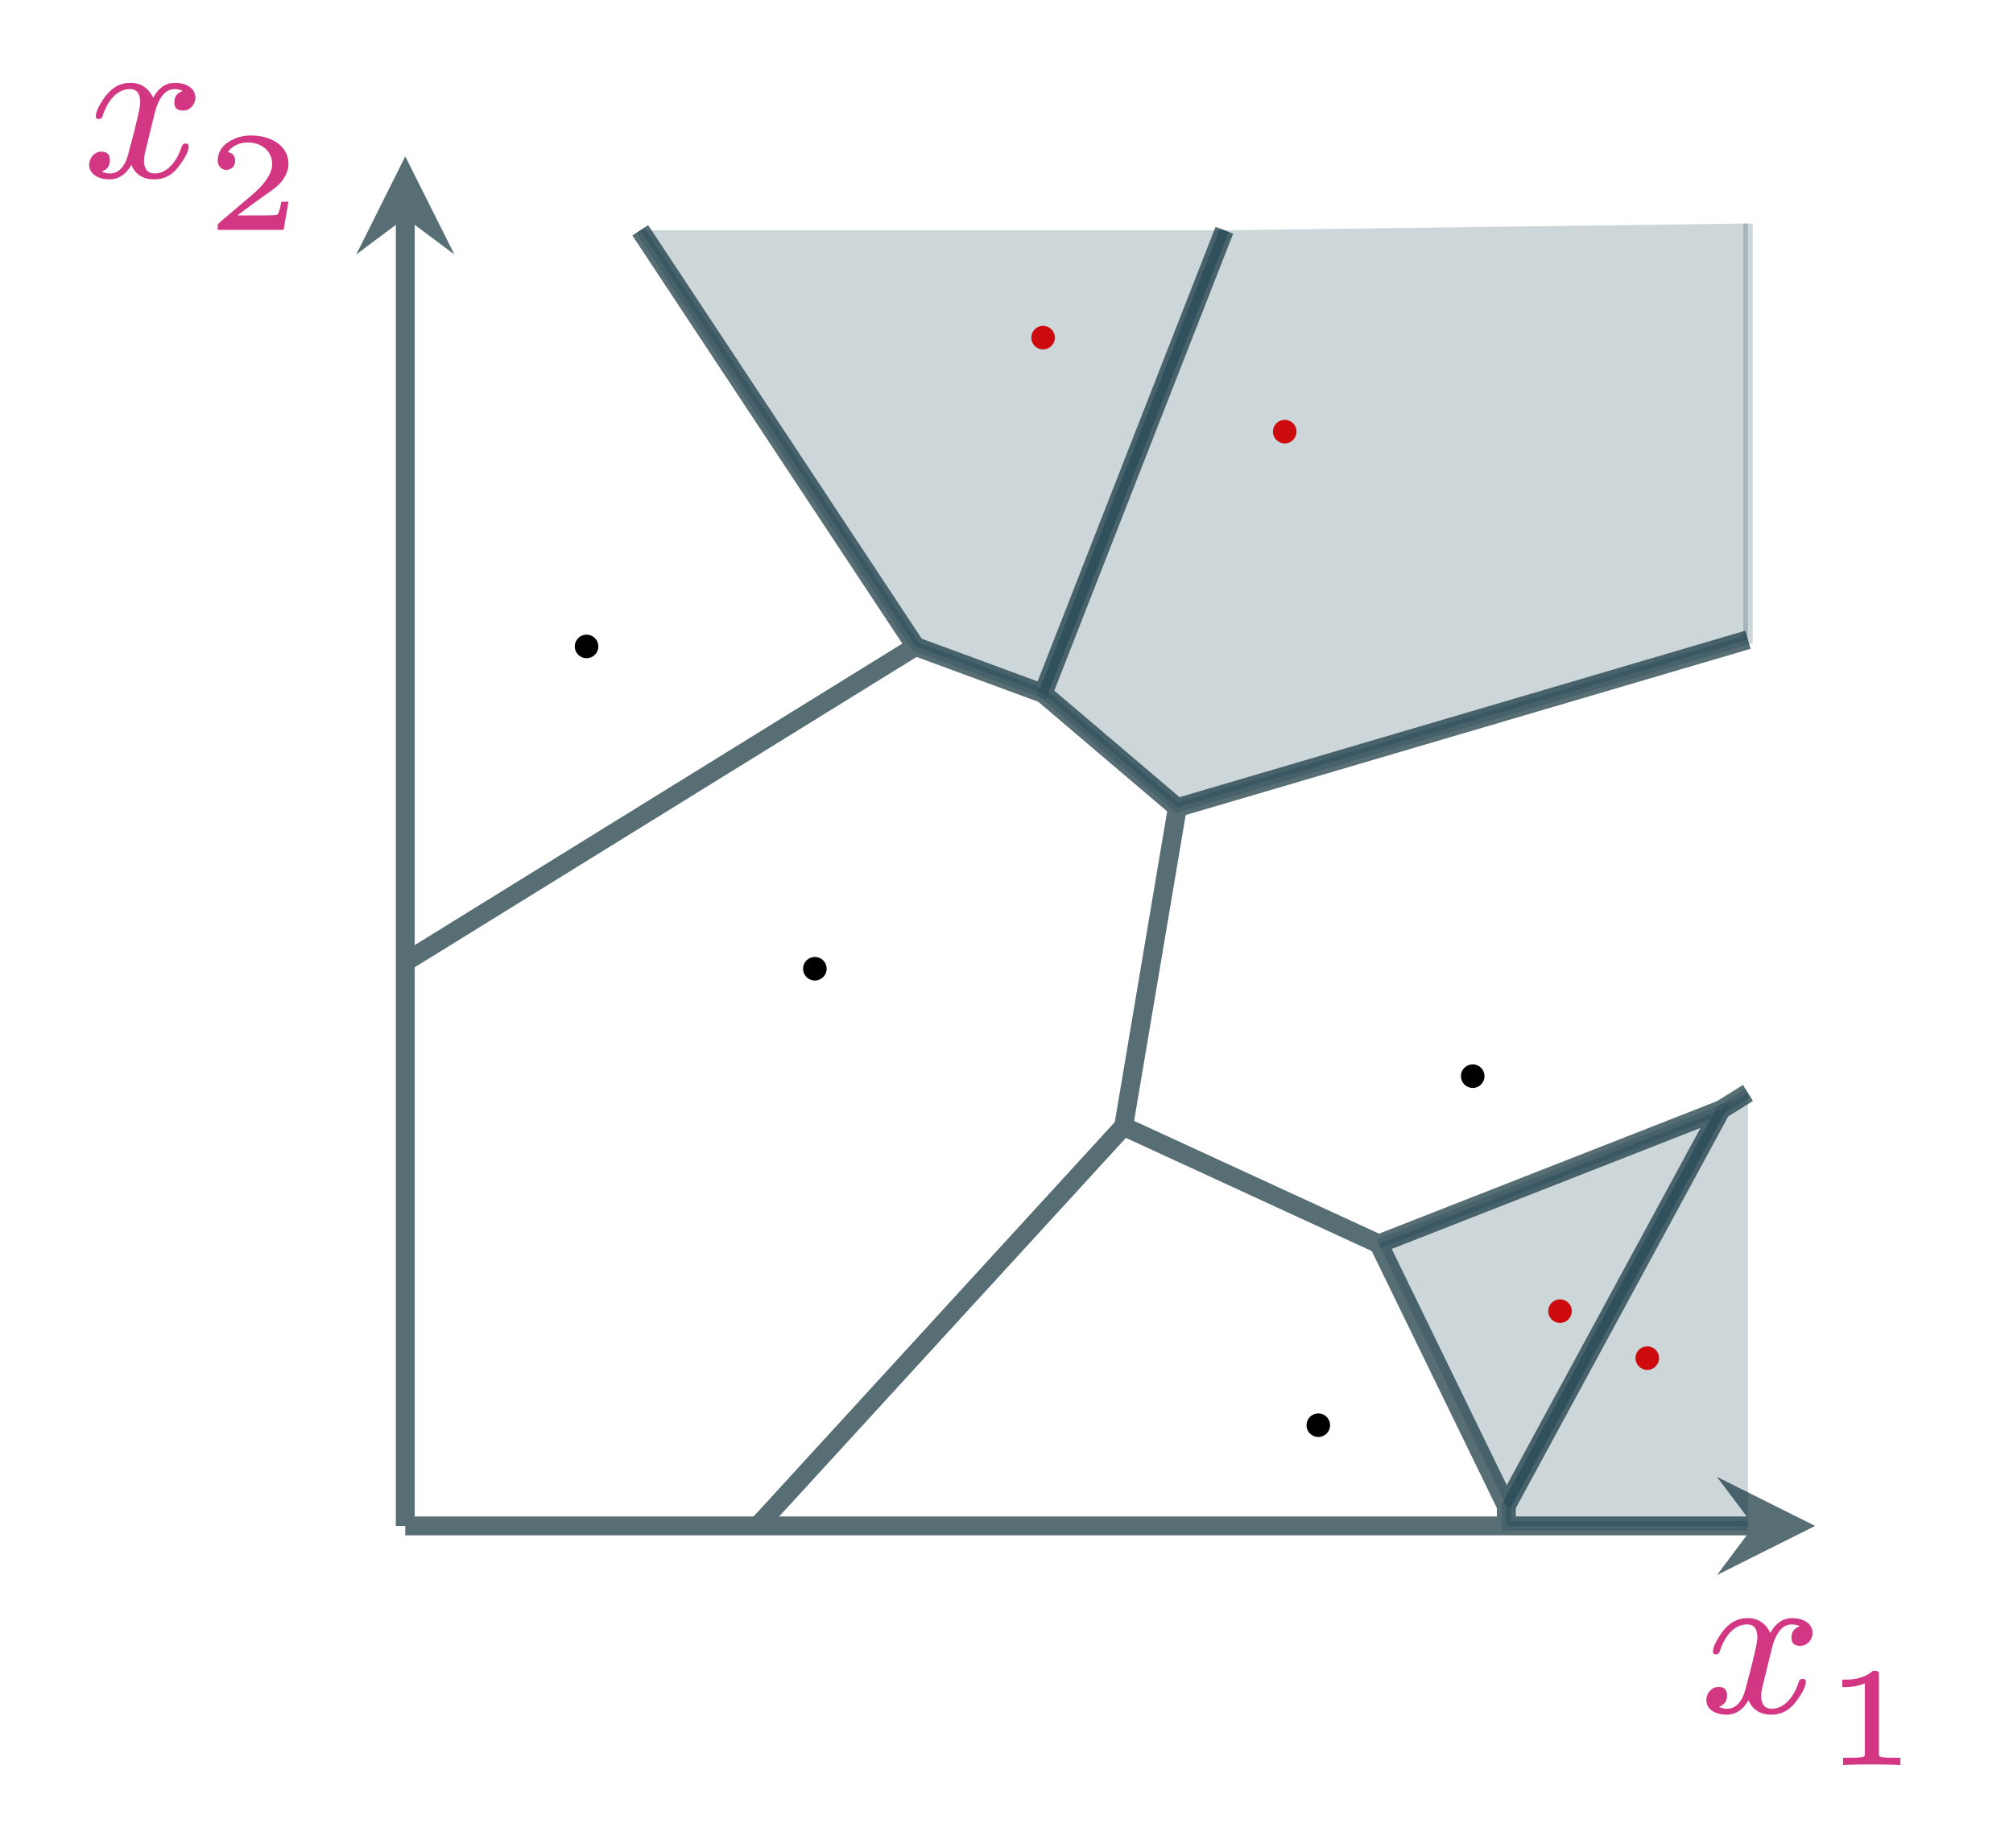
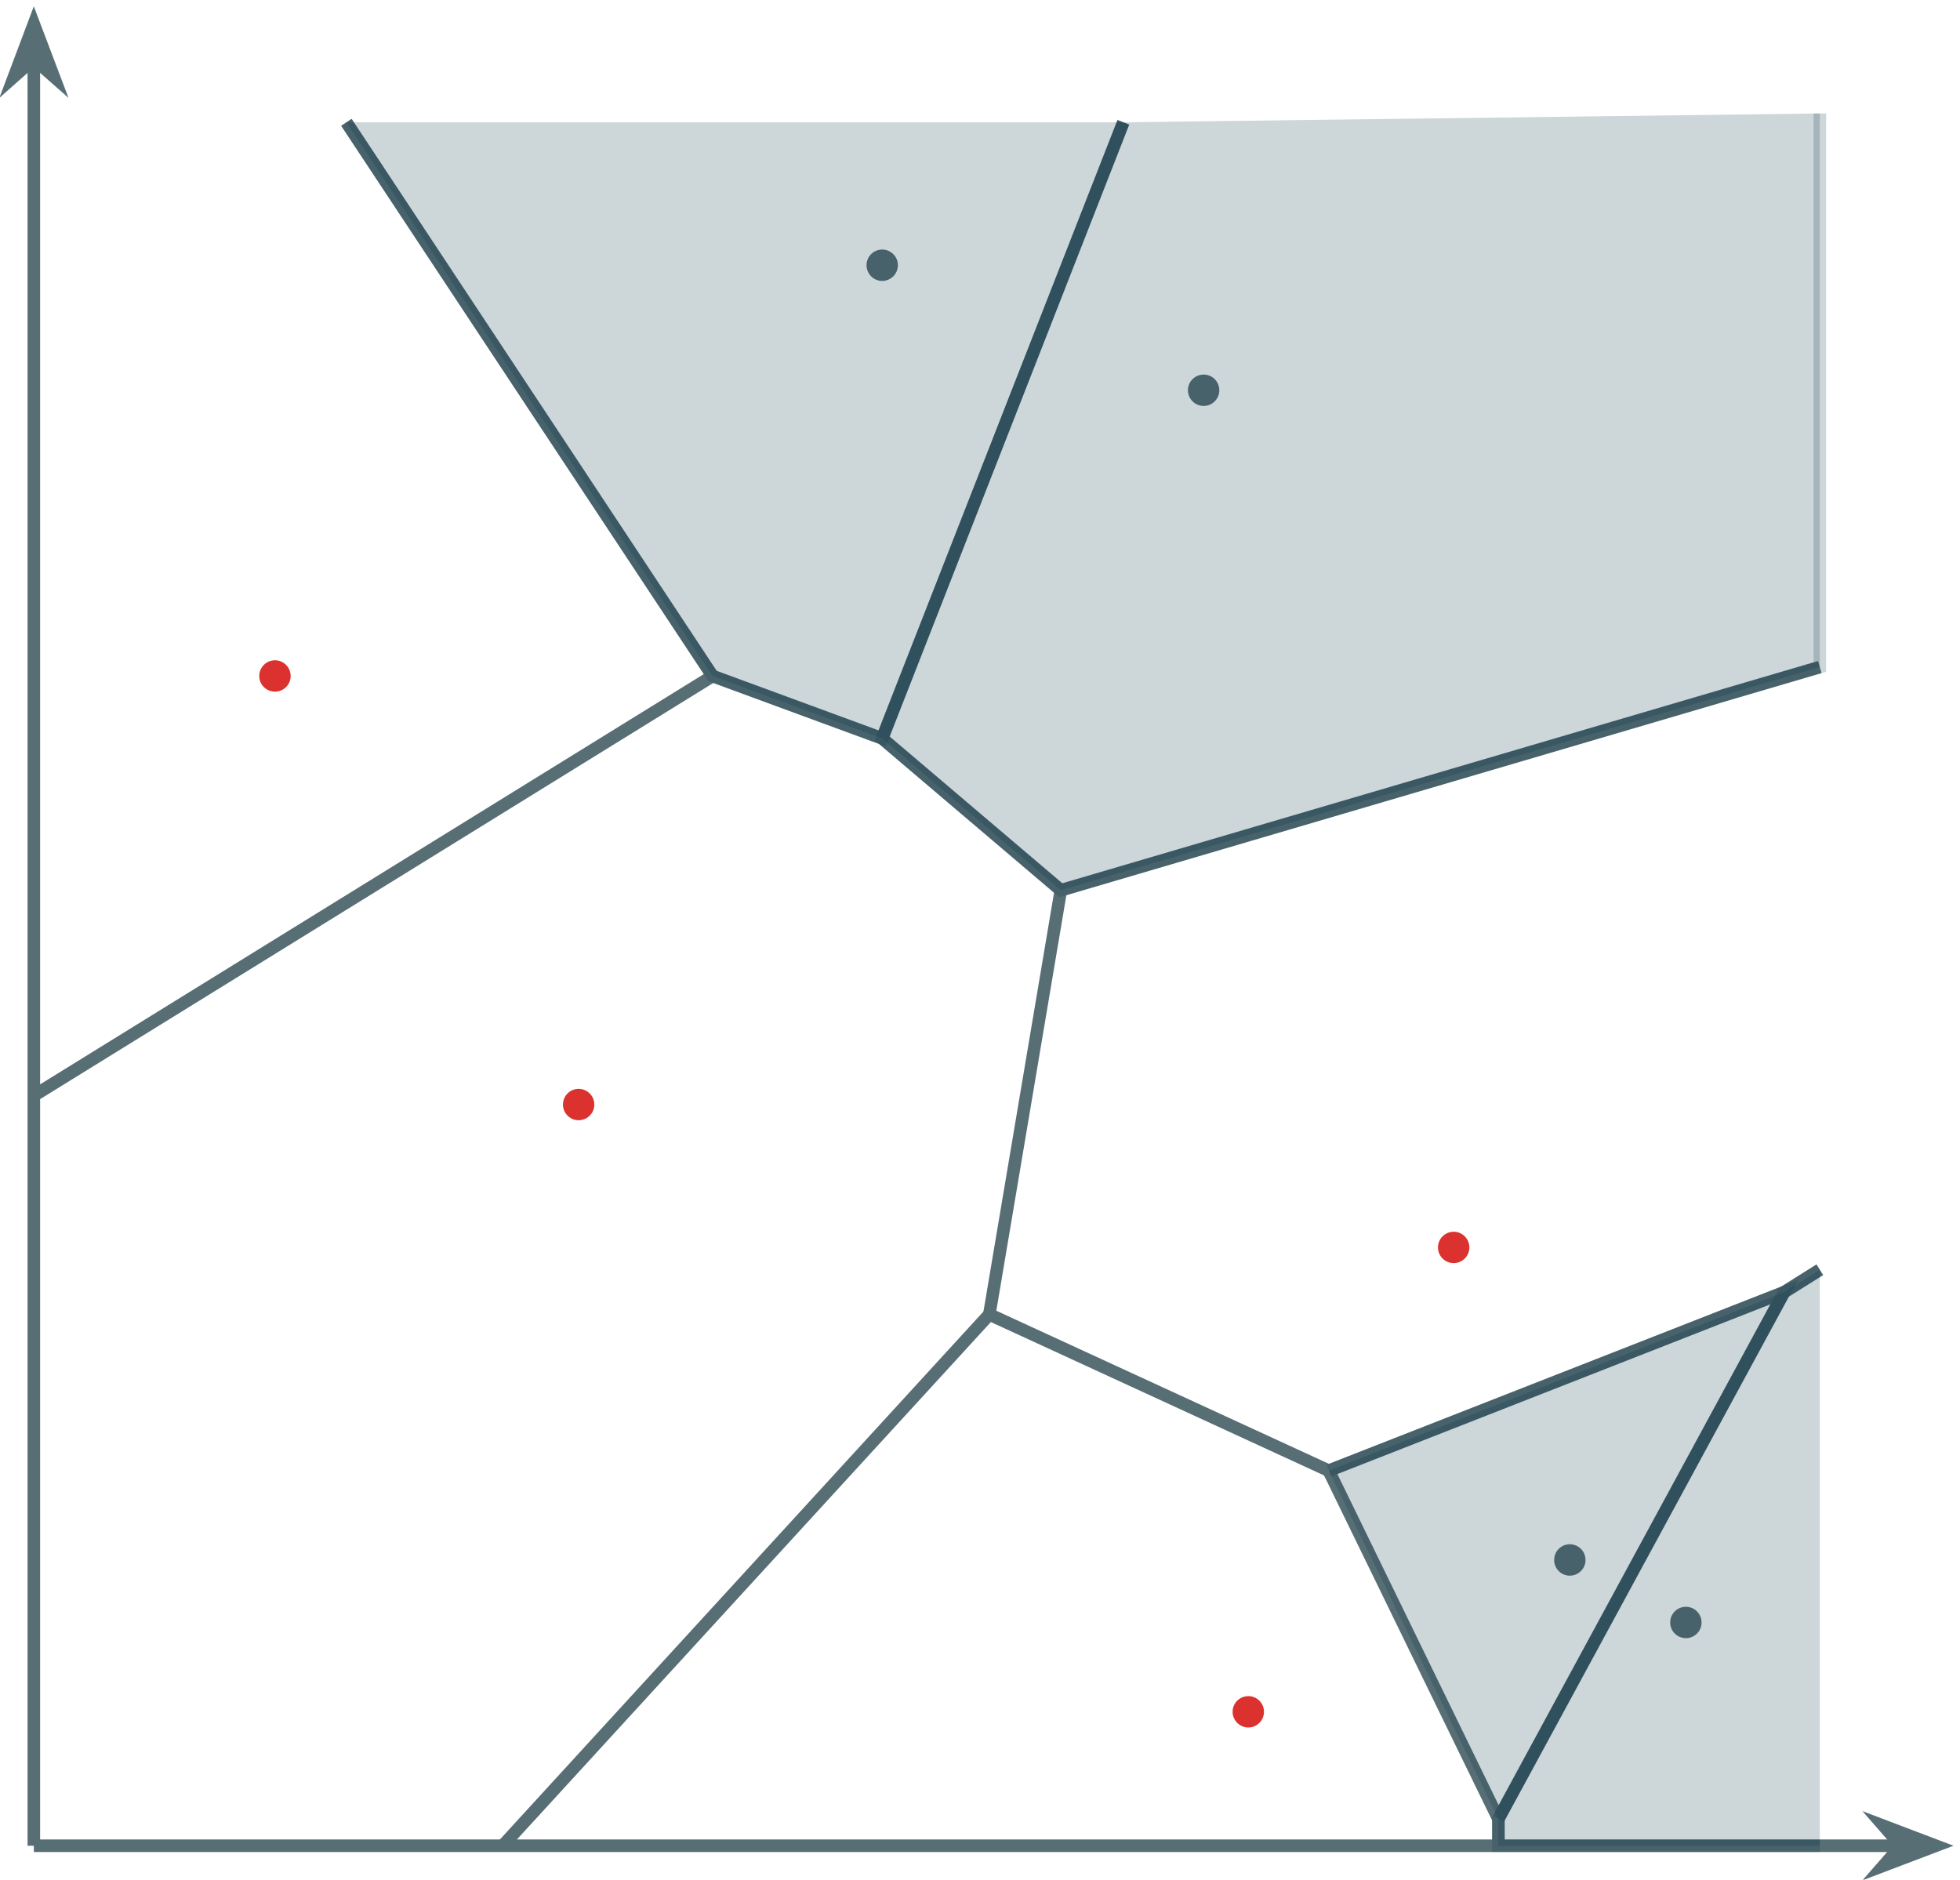
- <svg xmlns="http://www.w3.org/2000/svg" xmlns:xlink="http://www.w3.org/1999/xlink" width="85pt" height="78.03pt" viewBox="0 0 85 78.03">
+ <svg xmlns="http://www.w3.org/2000/svg" width="62.22pt" height="59.67pt" viewBox="0 0 62.22 59.67">
  <defs>
-     <g>
-       <g id="glyph-0-0">
-         <path d="M 4.75 -3.359 C 4.75 -3.766 4.344 -3.984 3.891 -3.984 C 3.5 -3.984 3.188 -3.766 2.969 -3.359 C 2.766 -3.766 2.453 -3.984 2 -3.984 C 1.562 -3.984 1.203 -3.766 0.906 -3.359 C 0.672 -3.016 0.547 -2.75 0.547 -2.578 C 0.547 -2.5 0.578 -2.453 0.672 -2.453 C 0.75 -2.453 0.812 -2.5 0.828 -2.578 C 1 -3.109 1.375 -3.719 1.984 -3.719 C 2.281 -3.719 2.422 -3.531 2.422 -3.156 C 2.422 -2.969 2.266 -2.266 1.938 -1.062 C 1.797 -0.453 1.516 -0.156 1.141 -0.156 C 1.016 -0.156 0.891 -0.188 0.797 -0.234 C 1.031 -0.328 1.141 -0.484 1.141 -0.719 C 1.141 -0.953 1.031 -1.078 0.781 -1.078 C 0.484 -1.078 0.266 -0.812 0.266 -0.516 C 0.266 -0.109 0.688 0.094 1.125 0.094 C 1.5 0.094 1.812 -0.109 2.047 -0.516 C 2.219 -0.109 2.547 0.094 3.016 0.094 C 3.453 0.094 3.812 -0.109 4.094 -0.516 C 4.344 -0.859 4.469 -1.125 4.469 -1.297 C 4.469 -1.375 4.422 -1.422 4.328 -1.422 C 4.25 -1.422 4.203 -1.375 4.172 -1.297 C 4.016 -0.781 3.625 -0.156 3.031 -0.156 C 2.734 -0.156 2.578 -0.344 2.578 -0.719 C 2.578 -0.828 2.625 -1.078 2.734 -1.484 L 3.031 -2.703 C 3.203 -3.375 3.484 -3.719 3.875 -3.719 C 4 -3.719 4.125 -3.688 4.219 -3.641 C 3.984 -3.562 3.859 -3.406 3.859 -3.156 C 3.859 -2.922 3.984 -2.812 4.234 -2.812 C 4.516 -2.812 4.75 -3.062 4.75 -3.359 Z M 4.75 -3.359 " />
-       </g>
-       <g id="glyph-1-0">
-         <path d="M 0.906 -2.531 C 1.125 -2.531 1.281 -2.688 1.281 -2.906 C 1.281 -3.125 1.172 -3.25 0.969 -3.281 C 1.156 -3.547 1.438 -3.688 1.828 -3.688 C 2.391 -3.688 2.844 -3.328 2.844 -2.781 C 2.844 -2.406 2.578 -1.984 2.062 -1.531 L 0.625 -0.312 C 0.578 -0.266 0.547 -0.234 0.547 -0.203 L 0.547 0 L 3.328 0 L 3.531 -1.188 L 3.234 -1.188 C 3.172 -0.875 3.125 -0.688 3.062 -0.641 C 3.047 -0.625 2.828 -0.609 2.453 -0.609 L 1.375 -0.609 C 2.141 -1.188 2.312 -1.297 2.812 -1.656 C 3.047 -1.828 3.219 -1.984 3.312 -2.141 C 3.453 -2.344 3.531 -2.562 3.531 -2.781 C 3.531 -3.188 3.344 -3.484 3.016 -3.703 C 2.719 -3.891 2.359 -3.984 1.938 -3.984 C 1.594 -3.984 1.281 -3.891 1.016 -3.719 C 0.703 -3.531 0.547 -3.25 0.547 -2.922 C 0.547 -2.688 0.719 -2.531 0.906 -2.531 Z M 0.906 -2.531 " />
-       </g>
-       <g id="glyph-1-1">
-         <path d="M 2.156 -3.984 C 1.875 -3.734 1.484 -3.609 0.984 -3.609 L 0.859 -3.609 L 0.859 -3.297 L 0.984 -3.297 C 1.281 -3.297 1.562 -3.344 1.812 -3.453 L 1.812 -0.531 C 1.812 -0.469 1.812 -0.422 1.797 -0.391 C 1.766 -0.328 1.562 -0.312 1.219 -0.312 L 0.891 -0.312 L 0.891 0 C 1.125 -0.016 1.531 -0.031 2.109 -0.031 C 2.688 -0.031 3.078 -0.016 3.312 0 L 3.312 -0.312 L 3 -0.312 C 2.641 -0.312 2.453 -0.328 2.422 -0.391 C 2.406 -0.422 2.406 -0.469 2.406 -0.531 L 2.406 -3.781 C 2.406 -3.984 2.375 -3.984 2.156 -3.984 Z M 2.156 -3.984 " />
-       </g>
-     </g>
+     <clipPath id="clip-0">
+       <path clip-rule="nonzero" d="M 28 15 L 62.219 15 L 62.219 34 L 28 34 Z M 28 15 " />
+     </clipPath>
+     <clipPath id="clip-1">
+       <path clip-rule="nonzero" d="M 10 36 L 38 36 L 38 59.672 L 10 59.672 Z M 10 36 " />
+     </clipPath>
+     <clipPath id="clip-2">
+       <path clip-rule="nonzero" d="M 36 35 L 62.219 35 L 62.219 53 L 36 53 Z M 36 35 " />
+     </clipPath>
+     <clipPath id="clip-3">
+       <path clip-rule="nonzero" d="M 36 41 L 54 41 L 54 59.672 L 36 59.672 Z M 36 41 " />
+     </clipPath>
+     <clipPath id="clip-4">
+       <path clip-rule="nonzero" d="M 51 34 L 62.219 34 L 62.219 47 L 51 47 Z M 51 34 " />
+     </clipPath>
+     <clipPath id="clip-5">
+       <path clip-rule="nonzero" d="M 41 35 L 62.219 35 L 62.219 59.672 L 41 59.672 Z M 41 35 " />
+     </clipPath>
+     <clipPath id="clip-6">
+       <path clip-rule="nonzero" d="M 59 57 L 62 57 L 62 59.672 L 59 59.672 Z M 59 57 " />
+     </clipPath>
+     <clipPath id="clip-7">
+       <path clip-rule="nonzero" d="M 54 52 L 62.219 52 L 62.219 59.672 L 54 59.672 Z M 54 52 " />
+     </clipPath>
+     <clipPath id="clip-8">
+       <path clip-rule="nonzero" d="M 22 0 L 62.219 0 L 62.219 34 L 22 34 Z M 22 0 " />
+     </clipPath>
+     <clipPath id="clip-9">
+       <path clip-rule="nonzero" d="M 36 35 L 62.219 35 L 62.219 59.672 L 36 59.672 Z M 36 35 " />
+     </clipPath>
+     <clipPath id="clip-10">
+       <path clip-rule="nonzero" d="M 41 34 L 62.219 34 L 62.219 59.672 L 41 59.672 Z M 41 34 " />
+     </clipPath>
  </defs>
-   <path fill-rule="nonzero" fill="rgb(0%, 0%, 0%)" fill-opacity="1" d="M 25.266 27.297 C 25.266 27.02 25.043 26.797 24.77 26.797 C 24.492 26.797 24.27 27.02 24.27 27.297 C 24.27 27.57 24.492 27.793 24.77 27.793 C 25.043 27.793 25.266 27.57 25.266 27.297 Z M 25.266 27.297 " />
-   <path fill-rule="nonzero" fill="rgb(100%, 0%, 0%)" fill-opacity="1" d="M 44.543 14.258 C 44.543 13.98 44.32 13.758 44.043 13.758 C 43.77 13.758 43.547 13.98 43.547 14.258 C 43.547 14.531 43.77 14.754 44.043 14.754 C 44.32 14.754 44.543 14.531 44.543 14.258 Z M 44.543 14.258 " />
-   <path fill-rule="nonzero" fill="rgb(100%, 0%, 0%)" fill-opacity="1" d="M 54.746 18.227 C 54.746 17.949 54.523 17.727 54.25 17.727 C 53.973 17.727 53.75 17.949 53.75 18.227 C 53.75 18.5 53.973 18.723 54.25 18.723 C 54.523 18.723 54.746 18.5 54.746 18.227 Z M 54.746 18.227 " />
-   <path fill-rule="nonzero" fill="rgb(0%, 0%, 0%)" fill-opacity="1" d="M 34.906 40.902 C 34.906 40.629 34.684 40.406 34.406 40.406 C 34.133 40.406 33.91 40.629 33.91 40.902 C 33.91 41.18 34.133 41.402 34.406 41.402 C 34.684 41.402 34.906 41.18 34.906 40.902 Z M 34.906 40.902 " />
-   <path fill-rule="nonzero" fill="rgb(0%, 0%, 0%)" fill-opacity="1" d="M 62.684 45.438 C 62.684 45.164 62.461 44.941 62.188 44.941 C 61.91 44.941 61.688 45.164 61.688 45.438 C 61.688 45.715 61.91 45.938 62.188 45.938 C 62.461 45.938 62.684 45.715 62.684 45.438 Z M 62.684 45.438 " />
-   <path fill-rule="nonzero" fill="rgb(0%, 0%, 0%)" fill-opacity="1" d="M 56.164 60.18 C 56.164 59.902 55.941 59.68 55.668 59.68 C 55.391 59.68 55.168 59.902 55.168 60.18 C 55.168 60.453 55.391 60.676 55.668 60.676 C 55.941 60.676 56.164 60.453 56.164 60.18 Z M 56.164 60.18 " />
-   <path fill-rule="nonzero" fill="rgb(100%, 0%, 0%)" fill-opacity="1" d="M 66.371 55.359 C 66.371 55.086 66.148 54.863 65.871 54.863 C 65.598 54.863 65.375 55.086 65.375 55.359 C 65.375 55.637 65.598 55.859 65.871 55.859 C 66.148 55.859 66.371 55.637 66.371 55.359 Z M 66.371 55.359 " />
-   <path fill-rule="nonzero" fill="rgb(100%, 0%, 0%)" fill-opacity="1" d="M 70.055 57.344 C 70.055 57.07 69.832 56.848 69.559 56.848 C 69.281 56.848 69.059 57.07 69.059 57.344 C 69.059 57.617 69.281 57.844 69.559 57.844 C 69.832 57.844 70.055 57.617 70.055 57.344 Z M 70.055 57.344 " />
-   <path fill="none" stroke-width="0.797" stroke-linecap="butt" stroke-linejoin="miter" stroke="rgb(34.511%, 43.137%, 45.882%)" stroke-opacity="1" stroke-miterlimit="10" d="M 9.92 50.739 L 21.545 33.165 " transform="matrix(1, 0, 0, -1, 17.115, 60.462)" />
-   <path fill="none" stroke-width="0.797" stroke-linecap="butt" stroke-linejoin="miter" stroke="rgb(34.511%, 43.137%, 45.882%)" stroke-opacity="1" stroke-miterlimit="10" d="M 34.584 50.739 L 26.928 31.181 " transform="matrix(1, 0, 0, -1, 17.115, 60.462)" />
-   <path fill="none" stroke-width="0.797" stroke-linecap="butt" stroke-linejoin="miter" stroke="rgb(34.511%, 43.137%, 45.882%)" stroke-opacity="1" stroke-miterlimit="10" d="M 21.545 33.165 L 26.928 31.181 " transform="matrix(1, 0, 0, -1, 17.115, 60.462)" />
-   <path fill="none" stroke-width="0.797" stroke-linecap="butt" stroke-linejoin="miter" stroke="rgb(34.511%, 43.137%, 45.882%)" stroke-opacity="1" stroke-miterlimit="10" d="M 21.545 33.165 L -0.002 19.841 " transform="matrix(1, 0, 0, -1, 17.115, 60.462)" />
-   <path fill="none" stroke-width="0.797" stroke-linecap="butt" stroke-linejoin="miter" stroke="rgb(34.511%, 43.137%, 45.882%)" stroke-opacity="1" stroke-miterlimit="10" d="M 26.928 31.181 L 32.6 26.36 " transform="matrix(1, 0, 0, -1, 17.115, 60.462)" />
-   <path fill="none" stroke-width="0.797" stroke-linecap="butt" stroke-linejoin="miter" stroke="rgb(34.511%, 43.137%, 45.882%)" stroke-opacity="1" stroke-miterlimit="10" d="M 56.694 33.45 L 32.6 26.36 " transform="matrix(1, 0, 0, -1, 17.115, 60.462)" />
-   <path fill="none" stroke-width="0.797" stroke-linecap="butt" stroke-linejoin="miter" stroke="rgb(34.511%, 43.137%, 45.882%)" stroke-opacity="1" stroke-miterlimit="10" d="M 32.6 26.36 L 30.33 12.899 " transform="matrix(1, 0, 0, -1, 17.115, 60.462)" />
-   <path fill="none" stroke-width="0.797" stroke-linecap="butt" stroke-linejoin="miter" stroke="rgb(34.511%, 43.137%, 45.882%)" stroke-opacity="1" stroke-miterlimit="10" d="M 30.33 12.899 L 41.104 7.939 " transform="matrix(1, 0, 0, -1, 17.115, 60.462)" />
-   <path fill="none" stroke-width="0.797" stroke-linecap="butt" stroke-linejoin="miter" stroke="rgb(34.511%, 43.137%, 45.882%)" stroke-opacity="1" stroke-miterlimit="10" d="M 30.33 12.899 L 14.881 -3.968 " transform="matrix(1, 0, 0, -1, 17.115, 60.462)" />
-   <path fill="none" stroke-width="0.797" stroke-linecap="butt" stroke-linejoin="miter" stroke="rgb(34.511%, 43.137%, 45.882%)" stroke-opacity="1" stroke-miterlimit="10" d="M 41.104 7.939 L 55.561 13.607 " transform="matrix(1, 0, 0, -1, 17.115, 60.462)" />
-   <path fill="none" stroke-width="0.797" stroke-linecap="butt" stroke-linejoin="miter" stroke="rgb(34.511%, 43.137%, 45.882%)" stroke-opacity="1" stroke-miterlimit="10" d="M 41.104 7.939 L 46.49 -3.12 " transform="matrix(1, 0, 0, -1, 17.115, 60.462)" />
-   <path fill="none" stroke-width="0.797" stroke-linecap="butt" stroke-linejoin="miter" stroke="rgb(34.511%, 43.137%, 45.882%)" stroke-opacity="1" stroke-miterlimit="10" d="M 55.561 13.607 L 56.694 14.314 " transform="matrix(1, 0, 0, -1, 17.115, 60.462)" />
-   <path fill="none" stroke-width="0.797" stroke-linecap="butt" stroke-linejoin="miter" stroke="rgb(34.511%, 43.137%, 45.882%)" stroke-opacity="1" stroke-miterlimit="10" d="M 55.561 13.607 L 46.49 -3.12 " transform="matrix(1, 0, 0, -1, 17.115, 60.462)" />
-   <path fill="none" stroke-width="0.797" stroke-linecap="butt" stroke-linejoin="miter" stroke="rgb(34.511%, 43.137%, 45.882%)" stroke-opacity="1" stroke-miterlimit="10" d="M 46.49 -3.12 L 46.49 -3.968 " transform="matrix(1, 0, 0, -1, 17.115, 60.462)" />
-   <path fill="none" stroke-width="0.797" stroke-linecap="butt" stroke-linejoin="miter" stroke="rgb(34.511%, 43.137%, 45.882%)" stroke-opacity="1" stroke-miterlimit="10" d="M -0.002 -3.968 L -0.002 51.267 " transform="matrix(1, 0, 0, -1, 17.115, 60.462)" />
-   <path fill-rule="nonzero" fill="rgb(34.511%, 43.137%, 45.882%)" fill-opacity="1" d="M 17.113 6.602 L 15.043 10.746 L 17.113 9.195 L 19.188 10.746 " />
-   <g fill="rgb(82.7%, 21.199%, 50.999%)" fill-opacity="1">
-     <use xlink:href="#glyph-0-0" x="3.5" y="7.481" />
+   <path fill-rule="nonzero" fill="rgb(86.299%, 19.6%, 18.399%)" fill-opacity="1" d="M 9.227 21.461 C 9.227 21.184 9.004 20.961 8.73 20.961 C 8.453 20.961 8.23 21.184 8.23 21.461 C 8.23 21.734 8.453 21.957 8.73 21.957 C 9.004 21.957 9.227 21.734 9.227 21.461 Z M 9.227 21.461 " />
+   <path fill-rule="nonzero" fill="rgb(34.499%, 43.1%, 45.9%)" fill-opacity="1" d="M 28.504 8.418 C 28.504 8.145 28.281 7.922 28.004 7.922 C 27.73 7.922 27.508 8.145 27.508 8.418 C 27.508 8.695 27.73 8.918 28.004 8.918 C 28.281 8.918 28.504 8.695 28.504 8.418 Z M 28.504 8.418 " />
+   <path fill-rule="nonzero" fill="rgb(34.499%, 43.1%, 45.9%)" fill-opacity="1" d="M 38.707 12.387 C 38.707 12.113 38.484 11.891 38.211 11.891 C 37.934 11.891 37.711 12.113 37.711 12.387 C 37.711 12.664 37.934 12.887 38.211 12.887 C 38.484 12.887 38.707 12.664 38.707 12.387 Z M 38.707 12.387 " />
+   <path fill-rule="nonzero" fill="rgb(86.299%, 19.6%, 18.399%)" fill-opacity="1" d="M 18.867 35.066 C 18.867 34.789 18.645 34.566 18.367 34.566 C 18.094 34.566 17.871 34.789 17.871 35.066 C 17.871 35.34 18.094 35.562 18.367 35.562 C 18.645 35.562 18.867 35.34 18.867 35.066 Z M 18.867 35.066 " />
+   <path fill-rule="nonzero" fill="rgb(86.299%, 19.6%, 18.399%)" fill-opacity="1" d="M 46.645 39.602 C 46.645 39.324 46.422 39.102 46.148 39.102 C 45.871 39.102 45.648 39.324 45.648 39.602 C 45.648 39.875 45.871 40.098 46.148 40.098 C 46.422 40.098 46.645 39.875 46.645 39.602 Z M 46.645 39.602 " />
+   <path fill-rule="nonzero" fill="rgb(86.299%, 19.6%, 18.399%)" fill-opacity="1" d="M 40.125 54.34 C 40.125 54.066 39.902 53.844 39.629 53.844 C 39.352 53.844 39.129 54.066 39.129 54.34 C 39.129 54.617 39.352 54.84 39.629 54.84 C 39.902 54.84 40.125 54.617 40.125 54.34 Z M 40.125 54.34 " />
+   <path fill-rule="nonzero" fill="rgb(34.499%, 43.1%, 45.9%)" fill-opacity="1" d="M 50.332 49.523 C 50.332 49.246 50.109 49.023 49.832 49.023 C 49.559 49.023 49.336 49.246 49.336 49.523 C 49.336 49.797 49.559 50.02 49.832 50.02 C 50.109 50.02 50.332 49.797 50.332 49.523 Z M 50.332 49.523 " />
+   <path fill-rule="nonzero" fill="rgb(34.499%, 43.1%, 45.9%)" fill-opacity="1" d="M 54.016 51.508 C 54.016 51.23 53.793 51.008 53.52 51.008 C 53.242 51.008 53.02 51.23 53.02 51.508 C 53.02 51.781 53.242 52.004 53.52 52.004 C 53.793 52.004 54.016 51.781 54.016 51.508 Z M 54.016 51.508 " />
+   <path fill="none" stroke-width="0.399" stroke-linecap="butt" stroke-linejoin="miter" stroke="rgb(34.511%, 43.137%, 45.882%)" stroke-opacity="1" stroke-miterlimit="10" d="M 9.92 50.742 L 21.545 33.164 " transform="matrix(1, 0, 0, -1, 1.076, 54.625)" />
+   <path fill="none" stroke-width="0.399" stroke-linecap="butt" stroke-linejoin="miter" stroke="rgb(34.511%, 43.137%, 45.882%)" stroke-opacity="1" stroke-miterlimit="10" d="M 34.584 50.742 L 26.928 31.184 " transform="matrix(1, 0, 0, -1, 1.076, 54.625)" />
+   <path fill="none" stroke-width="0.399" stroke-linecap="butt" stroke-linejoin="miter" stroke="rgb(34.511%, 43.137%, 45.882%)" stroke-opacity="1" stroke-miterlimit="10" d="M 21.545 33.164 L 26.928 31.184 " transform="matrix(1, 0, 0, -1, 1.076, 54.625)" />
+   <path fill="none" stroke-width="0.399" stroke-linecap="butt" stroke-linejoin="miter" stroke="rgb(34.511%, 43.137%, 45.882%)" stroke-opacity="1" stroke-miterlimit="10" d="M 21.545 33.164 L -0.002 19.844 " transform="matrix(1, 0, 0, -1, 1.076, 54.625)" />
+   <path fill="none" stroke-width="0.399" stroke-linecap="butt" stroke-linejoin="miter" stroke="rgb(34.511%, 43.137%, 45.882%)" stroke-opacity="1" stroke-miterlimit="10" d="M 26.928 31.184 L 32.6 26.363 " transform="matrix(1, 0, 0, -1, 1.076, 54.625)" />
+   <g clip-path="url(#clip-0)">
+     <path fill="none" stroke-width="0.399" stroke-linecap="butt" stroke-linejoin="miter" stroke="rgb(34.511%, 43.137%, 45.882%)" stroke-opacity="1" stroke-miterlimit="10" d="M 56.694 33.449 L 32.6 26.363 " transform="matrix(1, 0, 0, -1, 1.076, 54.625)" />
  </g>
-   <g fill="rgb(82.7%, 21.199%, 50.999%)" fill-opacity="1">
-     <use xlink:href="#glyph-1-0" x="8.648" y="9.705" />
+   <path fill="none" stroke-width="0.399" stroke-linecap="butt" stroke-linejoin="miter" stroke="rgb(34.511%, 43.137%, 45.882%)" stroke-opacity="1" stroke-miterlimit="10" d="M 32.6 26.363 L 30.33 12.898 " transform="matrix(1, 0, 0, -1, 1.076, 54.625)" />
+   <path fill="none" stroke-width="0.399" stroke-linecap="butt" stroke-linejoin="miter" stroke="rgb(34.511%, 43.137%, 45.882%)" stroke-opacity="1" stroke-miterlimit="10" d="M 30.33 12.898 L 41.104 7.938 " transform="matrix(1, 0, 0, -1, 1.076, 54.625)" />
+   <g clip-path="url(#clip-1)">
+     <path fill="none" stroke-width="0.399" stroke-linecap="butt" stroke-linejoin="miter" stroke="rgb(34.511%, 43.137%, 45.882%)" stroke-opacity="1" stroke-miterlimit="10" d="M 30.33 12.898 L 14.881 -3.969 " transform="matrix(1, 0, 0, -1, 1.076, 54.625)" />
  </g>
-   <path fill="none" stroke-width="0.797" stroke-linecap="butt" stroke-linejoin="miter" stroke="rgb(34.511%, 43.137%, 45.882%)" stroke-opacity="1" stroke-miterlimit="10" d="M -0.002 -3.968 L 56.94 -3.968 " transform="matrix(1, 0, 0, -1, 17.115, 60.462)" />
-   <path fill-rule="nonzero" fill="rgb(34.511%, 43.137%, 45.882%)" fill-opacity="1" d="M 76.645 64.43 L 72.5 62.359 L 74.055 64.43 L 72.5 66.504 " />
-   <g fill="rgb(82.7%, 21.199%, 50.999%)" fill-opacity="1">
-     <use xlink:href="#glyph-0-0" x="71.785" y="72.307" />
+   <g clip-path="url(#clip-2)">
+     <path fill="none" stroke-width="0.399" stroke-linecap="butt" stroke-linejoin="miter" stroke="rgb(34.511%, 43.137%, 45.882%)" stroke-opacity="1" stroke-miterlimit="10" d="M 41.104 7.938 L 55.561 13.605 " transform="matrix(1, 0, 0, -1, 1.076, 54.625)" />
  </g>
-   <g fill="rgb(82.7%, 21.199%, 50.999%)" fill-opacity="1">
-     <use xlink:href="#glyph-1-1" x="76.933" y="74.531" />
+   <g clip-path="url(#clip-3)">
+     <path fill="none" stroke-width="0.399" stroke-linecap="butt" stroke-linejoin="miter" stroke="rgb(34.511%, 43.137%, 45.882%)" stroke-opacity="1" stroke-miterlimit="10" d="M 41.104 7.938 L 46.49 -3.117 " transform="matrix(1, 0, 0, -1, 1.076, 54.625)" />
  </g>
-   <path fill-rule="nonzero" fill="rgb(2.699%, 21.199%, 25.899%)" fill-opacity="0.2" stroke-width="0.399" stroke-linecap="butt" stroke-linejoin="miter" stroke="rgb(2.699%, 21.199%, 25.899%)" stroke-opacity="0.2" stroke-miterlimit="10" d="M 9.92 50.739 L 21.545 33.165 L 26.928 31.181 L 34.584 50.739 " transform="matrix(1, 0, 0, -1, 17.115, 60.462)" />
-   <path fill-rule="nonzero" fill="rgb(2.699%, 21.199%, 25.899%)" fill-opacity="0.2" stroke-width="0.399" stroke-linecap="butt" stroke-linejoin="miter" stroke="rgb(2.699%, 21.199%, 25.899%)" stroke-opacity="0.2" stroke-miterlimit="10" d="M 34.584 50.739 L 26.928 31.181 L 32.6 26.36 L 56.694 33.45 L 56.694 51.025 " transform="matrix(1, 0, 0, -1, 17.115, 60.462)" />
-   <path fill-rule="nonzero" fill="rgb(2.699%, 21.199%, 25.899%)" fill-opacity="0.2" stroke-width="0.399" stroke-linecap="butt" stroke-linejoin="miter" stroke="rgb(2.699%, 21.199%, 25.899%)" stroke-opacity="0.2" stroke-miterlimit="10" d="M 41.104 7.939 L 55.561 13.607 L 46.49 -3.12 " transform="matrix(1, 0, 0, -1, 17.115, 60.462)" />
-   <path fill-rule="nonzero" fill="rgb(2.699%, 21.199%, 25.899%)" fill-opacity="0.2" stroke-width="0.399" stroke-linecap="butt" stroke-linejoin="miter" stroke="rgb(2.699%, 21.199%, 25.899%)" stroke-opacity="0.2" stroke-miterlimit="10" d="M 56.694 14.314 L 55.561 13.607 L 46.49 -3.12 L 46.49 -3.968 L 56.694 -3.968 " transform="matrix(1, 0, 0, -1, 17.115, 60.462)" />
+   <g clip-path="url(#clip-4)">
+     <path fill="none" stroke-width="0.399" stroke-linecap="butt" stroke-linejoin="miter" stroke="rgb(34.511%, 43.137%, 45.882%)" stroke-opacity="1" stroke-miterlimit="10" d="M 55.561 13.605 L 56.694 14.316 " transform="matrix(1, 0, 0, -1, 1.076, 54.625)" />
+   </g>
+   <g clip-path="url(#clip-5)">
+     <path fill="none" stroke-width="0.399" stroke-linecap="butt" stroke-linejoin="miter" stroke="rgb(34.511%, 43.137%, 45.882%)" stroke-opacity="1" stroke-miterlimit="10" d="M 55.561 13.605 L 46.49 -3.117 " transform="matrix(1, 0, 0, -1, 1.076, 54.625)" />
+   </g>
+   <path fill="none" stroke-width="0.399" stroke-linecap="butt" stroke-linejoin="miter" stroke="rgb(34.511%, 43.137%, 45.882%)" stroke-opacity="1" stroke-miterlimit="10" d="M 46.49 -3.117 L 46.49 -3.969 " transform="matrix(1, 0, 0, -1, 1.076, 54.625)" />
+   <path fill="none" stroke-width="0.399" stroke-linecap="butt" stroke-linejoin="miter" stroke="rgb(34.511%, 43.137%, 45.882%)" stroke-opacity="1" stroke-miterlimit="10" d="M -0.002 -3.969 L -0.002 52.652 " transform="matrix(1, 0, 0, -1, 1.076, 54.625)" />
+   <path fill-rule="nonzero" fill="rgb(34.511%, 43.137%, 45.882%)" fill-opacity="1" stroke-width="0.399" stroke-linecap="butt" stroke-linejoin="miter" stroke="rgb(34.511%, 43.137%, 45.882%)" stroke-opacity="1" stroke-miterlimit="10" d="M 2.303 0.002 L 0.643 0.627 L 1.197 0.002 L 0.643 -0.627 Z M 2.303 0.002 " transform="matrix(0, -1, -1, 0, 1.076, 3.06847)" />
+   <path fill="none" stroke-width="0.399" stroke-linecap="butt" stroke-linejoin="miter" stroke="rgb(34.511%, 43.137%, 45.882%)" stroke-opacity="1" stroke-miterlimit="10" d="M -0.002 -3.969 L 59.174 -3.969 " transform="matrix(1, 0, 0, -1, 1.076, 54.625)" />
+   <g clip-path="url(#clip-6)">
+     <path fill-rule="nonzero" fill="rgb(34.511%, 43.137%, 45.882%)" fill-opacity="1" d="M 61.453 58.594 L 59.797 57.965 L 60.348 58.594 L 59.797 59.223 Z M 61.453 58.594 " />
+   </g>
+   <g clip-path="url(#clip-7)">
+     <path fill="none" stroke-width="0.399" stroke-linecap="butt" stroke-linejoin="miter" stroke="rgb(34.511%, 43.137%, 45.882%)" stroke-opacity="1" stroke-miterlimit="10" d="M 2.301 -0 L 0.645 0.629 L 1.195 -0 L 0.645 -0.629 Z M 2.301 -0 " transform="matrix(1, 0, 0, -1, 59.15217, 58.59352)" />
+   </g>
+   <path fill-rule="nonzero" fill="rgb(2.699%, 21.199%, 25.899%)" fill-opacity="0.2" stroke-width="0.399" stroke-linecap="butt" stroke-linejoin="miter" stroke="rgb(2.699%, 21.199%, 25.899%)" stroke-opacity="0.2" stroke-miterlimit="10" d="M 9.92 50.742 L 21.545 33.164 L 26.928 31.184 L 34.584 50.742 " transform="matrix(1, 0, 0, -1, 1.076, 54.625)" />
+   <path fill-rule="nonzero" fill="rgb(2.699%, 21.199%, 25.899%)" fill-opacity="0.2" d="M 35.66 3.883 L 28.004 23.441 L 33.676 28.262 L 57.77 21.176 L 57.77 3.602 " />
+   <g clip-path="url(#clip-8)">
+     <path fill="none" stroke-width="0.399" stroke-linecap="butt" stroke-linejoin="miter" stroke="rgb(2.699%, 21.199%, 25.899%)" stroke-opacity="0.2" stroke-miterlimit="10" d="M 34.584 50.742 L 26.928 31.184 L 32.6 26.363 L 56.694 33.449 L 56.694 51.023 " transform="matrix(1, 0, 0, -1, 1.076, 54.625)" />
+   </g>
+   <path fill-rule="nonzero" fill="rgb(2.699%, 21.199%, 25.899%)" fill-opacity="0.2" d="M 42.18 46.688 L 56.637 41.02 L 47.566 57.742 " />
+   <g clip-path="url(#clip-9)">
+     <path fill="none" stroke-width="0.399" stroke-linecap="butt" stroke-linejoin="miter" stroke="rgb(2.699%, 21.199%, 25.899%)" stroke-opacity="0.2" stroke-miterlimit="10" d="M 41.104 7.938 L 55.561 13.605 L 46.49 -3.117 " transform="matrix(1, 0, 0, -1, 1.076, 54.625)" />
+   </g>
+   <path fill-rule="nonzero" fill="rgb(2.699%, 21.199%, 25.899%)" fill-opacity="0.2" d="M 57.77 40.309 L 56.637 41.02 L 47.566 57.742 L 47.566 58.594 L 57.77 58.594 " />
+   <g clip-path="url(#clip-10)">
+     <path fill="none" stroke-width="0.399" stroke-linecap="butt" stroke-linejoin="miter" stroke="rgb(2.699%, 21.199%, 25.899%)" stroke-opacity="0.2" stroke-miterlimit="10" d="M 56.694 14.316 L 55.561 13.605 L 46.49 -3.117 L 46.49 -3.969 L 56.694 -3.969 " transform="matrix(1, 0, 0, -1, 1.076, 54.625)" />
+   </g>
</svg>
